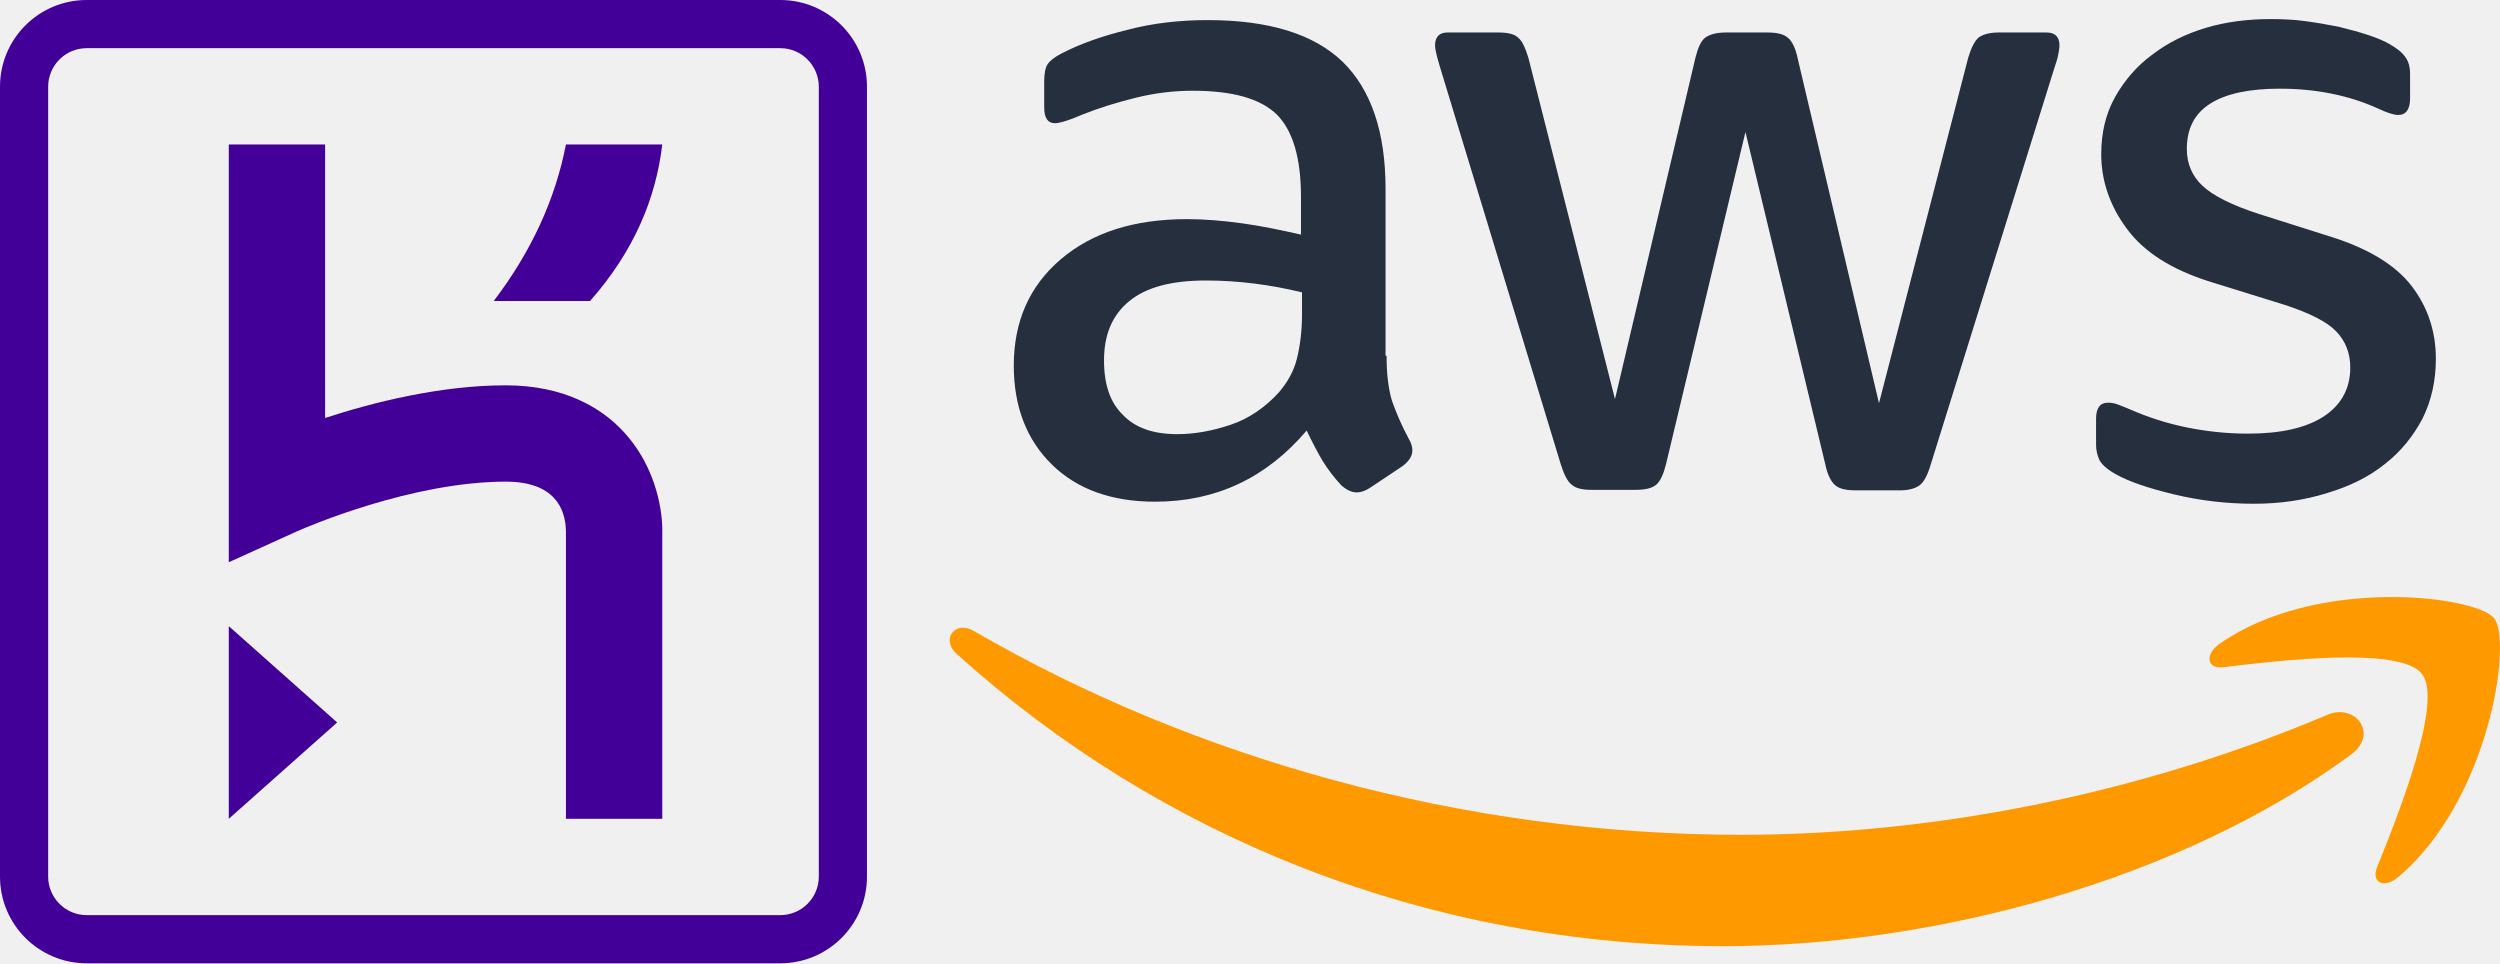
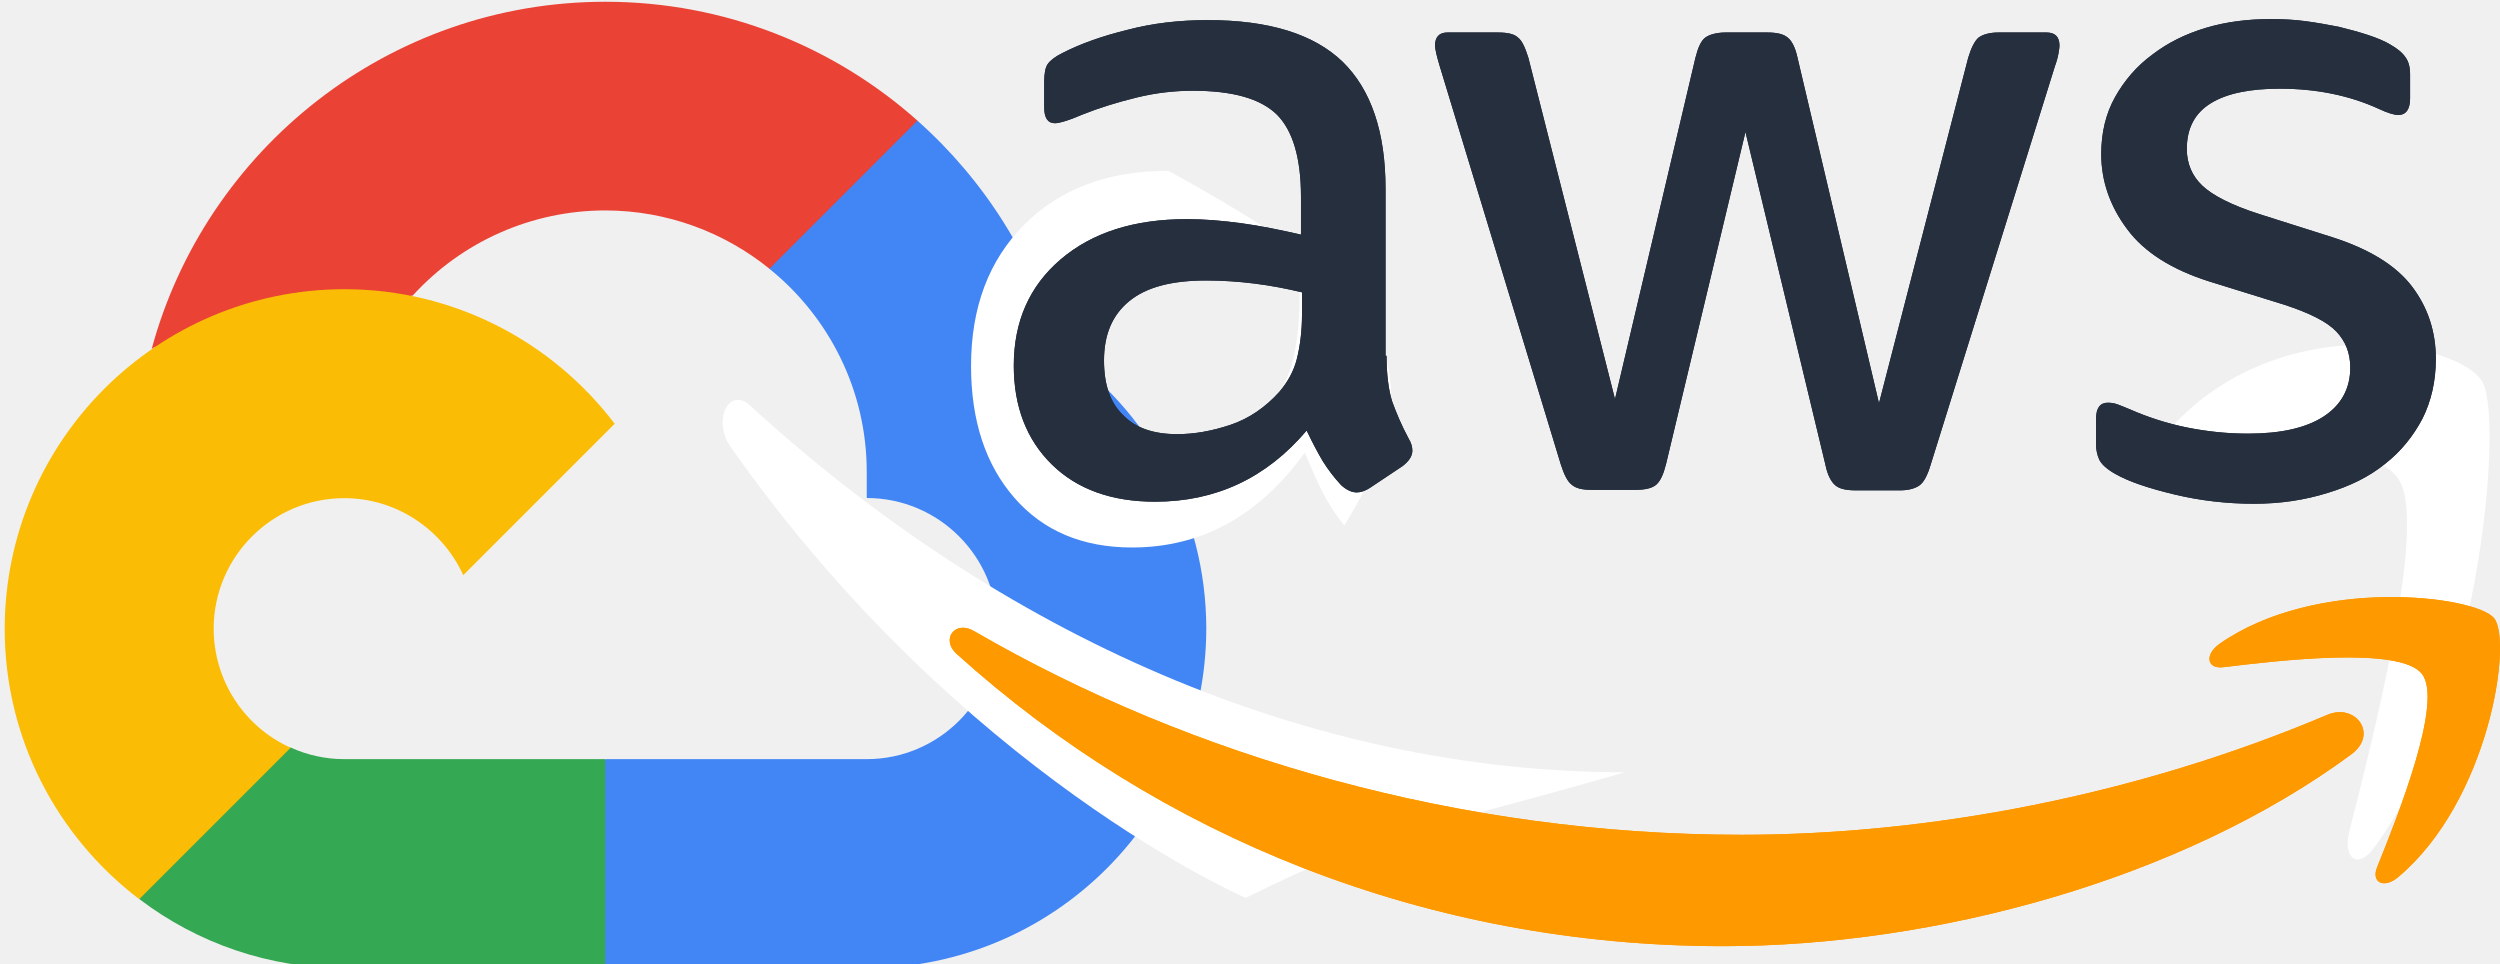
<svg xmlns="http://www.w3.org/2000/svg" width="484.852" height="186.823" viewBox="0 0 484.852 186.823" version="1.1" preserveAspectRatio="xMidYMid" id="svg6">
  <defs id="defs10" />
  <style type="text/css" id="style837">
	.st0{fill:#252F3E;}
	.st1{fill-rule:evenodd;clip-rule:evenodd;fill:#FF9900;}
</style>
  <style type="text/css" id="style943">
	.st0{fill:#252F3E;}
	.st1{fill-rule:evenodd;clip-rule:evenodd;fill:#FF9900;}
</style>
+   <g id="g1336" transform="matrix(3.641235,0,0,3.641235,0.9100039,-22.45382)">
+     <path d="m 40.728,20.488 2.05,0.035 5.57,-5.57 0.27,-2.36 C 44.2,8.657 38.367,6.26 31.993,6.26 20.453,6.26 10.713,14.112 7.83,24.748 8.438,24.324 9.738,24.642 9.738,24.642 l 11.13,-1.83 c 0,0 0.572,-0.947 0.862,-0.9 A 13.88,13.88 0 0 1 32,17.375 c 3.3,0.007 6.34,1.173 8.728,3.102 z" fill="#ea4335" id="path1318" />
+     <path d="M 56.17,24.77 C 54.877,20 52.212,15.788 48.615,12.593 l -7.887,7.887 c 3.16,2.55 5.187,6.452 5.187,10.82 v 1.392 c 3.837,0 6.954,3.124 6.954,6.954 0,3.837 -3.124,6.954 -6.954,6.954 H 32.007 L 30.615,48 v 8.346 l 1.392,1.385 H 45.915 A 18.11,18.11 0 0 0 64,39.647 c -0.007,-6.155 -3.1,-11.6 -7.83,-14.876 z" fill="#4285f4" id="path1320" />
+     <path d="m 18.085,57.74 h 13.9 V 46.6 h -13.9 a 6.89,6.89 0 0 1 -2.862,-0.622 l -2.007,0.615 -5.57,5.57 -0.488,1.88 a 18,18 0 0 0 10.926,3.689 z" fill="#34a853" id="path1322" />
+     <path d="M 18.085,21.57 A 18.11,18.11 0 0 0 0,39.654 c 0,5.873 2.813,11.095 7.166,14.403 l 8.064,-8.064 a 6.96,6.96 0 0 1 -4.099,-6.339 c 0,-3.837 3.124,-6.954 6.954,-6.954 2.82,0 5.244,1.7 6.34,4.1 l 8.064,-8.064 C 29.182,24.383 23.959,21.57 18.086,21.57 Z" fill="#fbbc05" id="path1324" />
+   </g>
+   <g id="g1455" transform="matrix(1.139679,0,0,1.333082,172.2571,-20.06179)" style="fill:#ffffff;fill-opacity:1">
+     <path class="st0" d="M 77.6,91.5 C 76.2,90 75,88.4 74,86.8 73,85.1 72,83.2 70.9,80.9 63.1,90.1 53.3,94.7 41.5,94.7 c -8.4,0 -15.1,-2.4 -20,-7.2 -4.9,-4.8 -7.4,-11.2 -7.4,-19.2 0,-8.5 3,-15.4 9.1,-20.6 6.1,-5.2 14.2,-7.8 24.5,-7.8 33.59,15.851 48.233,26.551 29.9,51.6 z M 45.8,81.6 c 3.3,0 6.7,-0.6 10.3,-1.8 3.6,-1.2 6.8,-3.4 9.5,-6.4 1.6,-1.9 2.8,-4 3.4,-6.4 0.6,-2.4 1,-5.3 1,-8.7 v -4.2 c -2.9,-0.7 -6,-1.3 -9.2,-1.7 -3.2,-0.4 -6.3,-0.6 -9.4,-0.6 -6.7,0 -11.6,1.3 -14.9,4 -3.3,2.7 -4.9,6.5 -4.9,11.5 0,4.7 1.2,8.2 3.7,10.6 2.4,2.5 5.9,3.7 10.5,3.7 z" id="path1447" style="fill:#ffffff;fill-opacity:1" />
+     <g id="g1453" style="fill:#ffffff;fill-opacity:1" transform="matrix(1,0,0,1.349396,-29.83294,-87.55796)">
+       <path class="st1" d="M 90.676,172.845 C 90.676,172.845 42.2,159.6 3,124.2 c -3.1,-2.8 -0.3,-6.6 3.4,-4.4 42.4,24.6 94.7,39.5 148.8,39.5 -38.186,6.967 -41.192,6.214 -64.524,13.545 z" id="path1449" style="fill:#ffffff;fill-opacity:1" />
+       <path class="st1" d="m 287.2,128.1 c -4.2,-5.4 -27.8,-2.6 -38.5,-1.3 -3.2,0.4 -3.7,-2.4 -0.8,-4.5 18.8,-13.2 49.7,-9.4 53.3,-5 3.6,4.5 -1,35.4 -18.6,50.2 -2.7,2.3 -5.3,1.1 -4.1,-1.9 4,-9.9 12.9,-32.2 8.7,-37.5 z" id="path1451" style="fill:#ffffff;fill-opacity:1" />
+     </g>
+   </g>
  <g id="g953" transform="translate(182.5132,2.598976)">
    <path class="st0" d="m 86.4,66.4 c 0,3.7 0.4,6.7 1.1,8.9 0.8,2.2 1.8,4.6 3.2,7.2 0.5,0.8 0.7,1.6 0.7,2.3 0,1 -0.6,2 -1.9,3 L 83.2,92 c -0.9,0.6 -1.8,0.9 -2.6,0.9 -1,0 -2,-0.5 -3,-1.4 C 76.2,90 75,88.4 74,86.8 73,85.1 72,83.2 70.9,80.9 63.1,90.1 53.3,94.7 41.5,94.7 c -8.4,0 -15.1,-2.4 -20,-7.2 -4.9,-4.8 -7.4,-11.2 -7.4,-19.2 0,-8.5 3,-15.4 9.1,-20.6 6.1,-5.2 14.2,-7.8 24.5,-7.8 3.4,0 6.9,0.3 10.6,0.8 3.7,0.5 7.5,1.3 11.5,2.2 V 35.6 C 69.8,28 68.2,22.7 65.1,19.6 61.9,16.5 56.5,15 48.8,15 c -3.5,0 -7.1,0.4 -10.8,1.3 -3.7,0.9 -7.3,2 -10.8,3.4 -1.6,0.7 -2.8,1.1 -3.5,1.3 -0.7,0.2 -1.2,0.3 -1.6,0.3 -1.4,0 -2.1,-1 -2.1,-3.1 V 13.3 C 20,11.7 20.2,10.5 20.7,9.8 21.2,9.1 22.1,8.4 23.5,7.7 27,5.9 31.2,4.4 36.1,3.2 41,1.9 46.2,1.3 51.7,1.3 63.6,1.3 72.3,4 77.9,9.4 83.4,14.8 86.2,23 86.2,34 V 66.4 Z M 45.8,81.6 c 3.3,0 6.7,-0.6 10.3,-1.8 3.6,-1.2 6.8,-3.4 9.5,-6.4 1.6,-1.9 2.8,-4 3.4,-6.4 0.6,-2.4 1,-5.3 1,-8.7 v -4.2 c -2.9,-0.7 -6,-1.3 -9.2,-1.7 -3.2,-0.4 -6.3,-0.6 -9.4,-0.6 -6.7,0 -11.6,1.3 -14.9,4 -3.3,2.7 -4.9,6.5 -4.9,11.5 0,4.7 1.2,8.2 3.7,10.6 2.4,2.5 5.9,3.7 10.5,3.7 z m 80.3,10.8 c -1.8,0 -3,-0.3 -3.8,-1 -0.8,-0.6 -1.5,-2 -2.1,-3.9 L 96.7,10.2 c -0.6,-2 -0.9,-3.3 -0.9,-4 0,-1.6 0.8,-2.5 2.4,-2.5 h 9.8 c 1.9,0 3.2,0.3 3.9,1 0.8,0.6 1.4,2 2,3.9 l 16.8,66.2 15.6,-66.2 c 0.5,-2 1.1,-3.3 1.9,-3.9 0.8,-0.6 2.2,-1 4,-1 h 8 c 1.9,0 3.2,0.3 4,1 0.8,0.6 1.5,2 1.9,3.9 l 15.8,67 17.3,-67 c 0.6,-2 1.3,-3.3 2,-3.9 0.8,-0.6 2.1,-1 3.9,-1 h 9.3 c 1.6,0 2.5,0.8 2.5,2.5 0,0.5 -0.1,1 -0.2,1.6 -0.1,0.6 -0.3,1.4 -0.7,2.5 l -24.1,77.3 c -0.6,2 -1.3,3.3 -2.1,3.9 -0.8,0.6 -2.1,1 -3.8,1 h -8.6 c -1.9,0 -3.2,-0.3 -4,-1 -0.8,-0.7 -1.5,-2 -1.9,-4 L 156,23 140.6,87.4 c -0.5,2 -1.1,3.3 -1.9,4 -0.8,0.7 -2.2,1 -4,1 z m 128.5,2.7 c -5.2,0 -10.4,-0.6 -15.4,-1.8 -5,-1.2 -8.9,-2.5 -11.5,-4 -1.6,-0.9 -2.7,-1.9 -3.1,-2.8 -0.4,-0.9 -0.6,-1.9 -0.6,-2.8 v -5.1 c 0,-2.1 0.8,-3.1 2.3,-3.1 0.6,0 1.2,0.1 1.8,0.3 0.6,0.2 1.5,0.6 2.5,1 3.4,1.5 7.1,2.7 11,3.5 4,0.8 7.9,1.2 11.9,1.2 6.3,0 11.2,-1.1 14.6,-3.3 3.4,-2.2 5.2,-5.4 5.2,-9.5 0,-2.8 -0.9,-5.1 -2.7,-7 -1.8,-1.9 -5.2,-3.6 -10.1,-5.2 L 246,52 c -7.3,-2.3 -12.7,-5.7 -16,-10.2 -3.3,-4.4 -5,-9.3 -5,-14.5 0,-4.2 0.9,-7.9 2.7,-11.1 1.8,-3.2 4.2,-6 7.2,-8.2 3,-2.3 6.4,-4 10.4,-5.2 4,-1.2 8.2,-1.7 12.6,-1.7 2.2,0 4.5,0.1 6.7,0.4 2.3,0.3 4.4,0.7 6.5,1.1 2,0.5 3.9,1 5.7,1.6 1.8,0.6 3.2,1.2 4.2,1.8 1.4,0.8 2.4,1.6 3,2.5 0.6,0.8 0.9,1.9 0.9,3.3 v 4.7 c 0,2.1 -0.8,3.2 -2.3,3.2 -0.8,0 -2.1,-0.4 -3.8,-1.2 -5.7,-2.6 -12.1,-3.9 -19.2,-3.9 -5.7,0 -10.2,0.9 -13.3,2.8 -3.1,1.9 -4.7,4.8 -4.7,8.9 0,2.8 1,5.2 3,7.1 2,1.9 5.7,3.8 11,5.5 l 14.2,4.5 c 7.2,2.3 12.4,5.5 15.5,9.6 3.1,4.1 4.6,8.8 4.6,14 0,4.3 -0.9,8.2 -2.6,11.6 -1.8,3.4 -4.2,6.4 -7.3,8.8 -3.1,2.5 -6.8,4.3 -11.1,5.6 -4.5,1.4 -9.2,2.1 -14.3,2.1 z" id="path945" />
    <g id="g951">
      <path class="st1" d="M 273.5,143.7 C 240.6,168 192.8,180.9 151.7,180.9 94.1,180.9 42.2,159.6 3,124.2 c -3.1,-2.8 -0.3,-6.6 3.4,-4.4 42.4,24.6 94.7,39.5 148.8,39.5 36.5,0 76.6,-7.6 113.5,-23.2 5.5,-2.5 10.2,3.6 4.8,7.6 z" id="path947" />
      <path class="st1" d="m 287.2,128.1 c -4.2,-5.4 -27.8,-2.6 -38.5,-1.3 -3.2,0.4 -3.7,-2.4 -0.8,-4.5 18.8,-13.2 49.7,-9.4 53.3,-5 3.6,4.5 -1,35.4 -18.6,50.2 -2.7,2.3 -5.3,1.1 -4.1,-1.9 4,-9.9 12.9,-32.2 8.7,-37.5 z" id="path949" />
    </g>
  </g>
-   <path fill="#430098" fill-rule="evenodd" d="m 151.327,0 c 9.285,0 16.814,7.529 16.814,16.814 v 0 153.195 c 0,9.285 -7.529,16.814 -16.814,16.814 v 0 H 16.814 C 7.529,186.823 0,179.294 0,170.009 v 0 V 16.814 C 0,7.529 7.529,0 16.814,0 v 0 z m 0,9.341 H 16.814 c -4.119,0 -7.473,3.351 -7.473,7.473 v 0 153.195 c 0,4.119 3.353,7.473 7.473,7.473 v 0 h 134.513 c 4.122,0 7.473,-3.353 7.473,-7.473 v 0 -153.195 c 0,-4.122 -3.351,-7.473 -7.473,-7.473 z M 44.37,121.435 65.388,140.117 44.37,158.8 Z M 63.053,28.023 v 53.037 c 9.327,-3.036 22.365,-6.331 35.029,-6.331 11.548,0 18.46,4.54 22.225,8.349 7.701,7.788 8.123,17.62 8.135,19.478 l -1.8e-4,56.243 H 109.759 v -55.79 c -0.091,-4.36 -2.191,-9.598 -11.676,-9.598 -18.145,0 -38.399,8.717 -40.362,9.581 l -0.153,0.068 -13.197,5.978 V 28.023 Z m 65.388,0 c -1.261,10.612 -5.563,20.784 -14.012,30.359 v 0 H 95.747 C 103.089,48.749 107.699,38.612 109.759,28.023 v 0 z" id="path968" style="stroke-width:2.335" />
+   <g id="g1346" transform="translate(182.5132,2.598976)">
+     <path class="st0" d="m 86.4,66.4 c 0,3.7 0.4,6.7 1.1,8.9 0.8,2.2 1.8,4.6 3.2,7.2 0.5,0.8 0.7,1.6 0.7,2.3 0,1 -0.6,2 -1.9,3 L 83.2,92 c -0.9,0.6 -1.8,0.9 -2.6,0.9 -1,0 -2,-0.5 -3,-1.4 C 76.2,90 75,88.4 74,86.8 73,85.1 72,83.2 70.9,80.9 63.1,90.1 53.3,94.7 41.5,94.7 c -8.4,0 -15.1,-2.4 -20,-7.2 -4.9,-4.8 -7.4,-11.2 -7.4,-19.2 0,-8.5 3,-15.4 9.1,-20.6 6.1,-5.2 14.2,-7.8 24.5,-7.8 3.4,0 6.9,0.3 10.6,0.8 3.7,0.5 7.5,1.3 11.5,2.2 V 35.6 C 69.8,28 68.2,22.7 65.1,19.6 61.9,16.5 56.5,15 48.8,15 c -3.5,0 -7.1,0.4 -10.8,1.3 -3.7,0.9 -7.3,2 -10.8,3.4 -1.6,0.7 -2.8,1.1 -3.5,1.3 -0.7,0.2 -1.2,0.3 -1.6,0.3 -1.4,0 -2.1,-1 -2.1,-3.1 V 13.3 C 20,11.7 20.2,10.5 20.7,9.8 21.2,9.1 22.1,8.4 23.5,7.7 27,5.9 31.2,4.4 36.1,3.2 41,1.9 46.2,1.3 51.7,1.3 63.6,1.3 72.3,4 77.9,9.4 83.4,14.8 86.2,23 86.2,34 V 66.4 Z M 45.8,81.6 c 3.3,0 6.7,-0.6 10.3,-1.8 3.6,-1.2 6.8,-3.4 9.5,-6.4 1.6,-1.9 2.8,-4 3.4,-6.4 0.6,-2.4 1,-5.3 1,-8.7 v -4.2 c -2.9,-0.7 -6,-1.3 -9.2,-1.7 -3.2,-0.4 -6.3,-0.6 -9.4,-0.6 -6.7,0 -11.6,1.3 -14.9,4 -3.3,2.7 -4.9,6.5 -4.9,11.5 0,4.7 1.2,8.2 3.7,10.6 2.4,2.5 5.9,3.7 10.5,3.7 z m 80.3,10.8 c -1.8,0 -3,-0.3 -3.8,-1 -0.8,-0.6 -1.5,-2 -2.1,-3.9 L 96.7,10.2 c -0.6,-2 -0.9,-3.3 -0.9,-4 0,-1.6 0.8,-2.5 2.4,-2.5 h 9.8 c 1.9,0 3.2,0.3 3.9,1 0.8,0.6 1.4,2 2,3.9 l 16.8,66.2 15.6,-66.2 c 0.5,-2 1.1,-3.3 1.9,-3.9 0.8,-0.6 2.2,-1 4,-1 h 8 c 1.9,0 3.2,0.3 4,1 0.8,0.6 1.5,2 1.9,3.9 l 15.8,67 17.3,-67 c 0.6,-2 1.3,-3.3 2,-3.9 0.8,-0.6 2.1,-1 3.9,-1 h 9.3 c 1.6,0 2.5,0.8 2.5,2.5 0,0.5 -0.1,1 -0.2,1.6 -0.1,0.6 -0.3,1.4 -0.7,2.5 l -24.1,77.3 c -0.6,2 -1.3,3.3 -2.1,3.9 -0.8,0.6 -2.1,1 -3.8,1 h -8.6 c -1.9,0 -3.2,-0.3 -4,-1 -0.8,-0.7 -1.5,-2 -1.9,-4 L 156,23 140.6,87.4 c -0.5,2 -1.1,3.3 -1.9,4 -0.8,0.7 -2.2,1 -4,1 z m 128.5,2.7 c -5.2,0 -10.4,-0.6 -15.4,-1.8 -5,-1.2 -8.9,-2.5 -11.5,-4 -1.6,-0.9 -2.7,-1.9 -3.1,-2.8 -0.4,-0.9 -0.6,-1.9 -0.6,-2.8 v -5.1 c 0,-2.1 0.8,-3.1 2.3,-3.1 0.6,0 1.2,0.1 1.8,0.3 0.6,0.2 1.5,0.6 2.5,1 3.4,1.5 7.1,2.7 11,3.5 4,0.8 7.9,1.2 11.9,1.2 6.3,0 11.2,-1.1 14.6,-3.3 3.4,-2.2 5.2,-5.4 5.2,-9.5 0,-2.8 -0.9,-5.1 -2.7,-7 -1.8,-1.9 -5.2,-3.6 -10.1,-5.2 L 246,52 c -7.3,-2.3 -12.7,-5.7 -16,-10.2 -3.3,-4.4 -5,-9.3 -5,-14.5 0,-4.2 0.9,-7.9 2.7,-11.1 1.8,-3.2 4.2,-6 7.2,-8.2 3,-2.3 6.4,-4 10.4,-5.2 4,-1.2 8.2,-1.7 12.6,-1.7 2.2,0 4.5,0.1 6.7,0.4 2.3,0.3 4.4,0.7 6.5,1.1 2,0.5 3.9,1 5.7,1.6 1.8,0.6 3.2,1.2 4.2,1.8 1.4,0.8 2.4,1.6 3,2.5 0.6,0.8 0.9,1.9 0.9,3.3 v 4.7 c 0,2.1 -0.8,3.2 -2.3,3.2 -0.8,0 -2.1,-0.4 -3.8,-1.2 -5.7,-2.6 -12.1,-3.9 -19.2,-3.9 -5.7,0 -10.2,0.9 -13.3,2.8 -3.1,1.9 -4.7,4.8 -4.7,8.9 0,2.8 1,5.2 3,7.1 2,1.9 5.7,3.8 11,5.5 l 14.2,4.5 c 7.2,2.3 12.4,5.5 15.5,9.6 3.1,4.1 4.6,8.8 4.6,14 0,4.3 -0.9,8.2 -2.6,11.6 -1.8,3.4 -4.2,6.4 -7.3,8.8 -3.1,2.5 -6.8,4.3 -11.1,5.6 -4.5,1.4 -9.2,2.1 -14.3,2.1 z" id="path1338" />
+     <g id="g1344">
+       <path class="st1" d="M 273.5,143.7 C 240.6,168 192.8,180.9 151.7,180.9 94.1,180.9 42.2,159.6 3,124.2 c -3.1,-2.8 -0.3,-6.6 3.4,-4.4 42.4,24.6 94.7,39.5 148.8,39.5 36.5,0 76.6,-7.6 113.5,-23.2 5.5,-2.5 10.2,3.6 4.8,7.6 z" id="path1340" />
+       <path class="st1" d="m 287.2,128.1 c -4.2,-5.4 -27.8,-2.6 -38.5,-1.3 -3.2,0.4 -3.7,-2.4 -0.8,-4.5 18.8,-13.2 49.7,-9.4 53.3,-5 3.6,4.5 -1,35.4 -18.6,50.2 -2.7,2.3 -5.3,1.1 -4.1,-1.9 4,-9.9 12.9,-32.2 8.7,-37.5 z" id="path1342" />
+     </g>
+   </g>
</svg>
